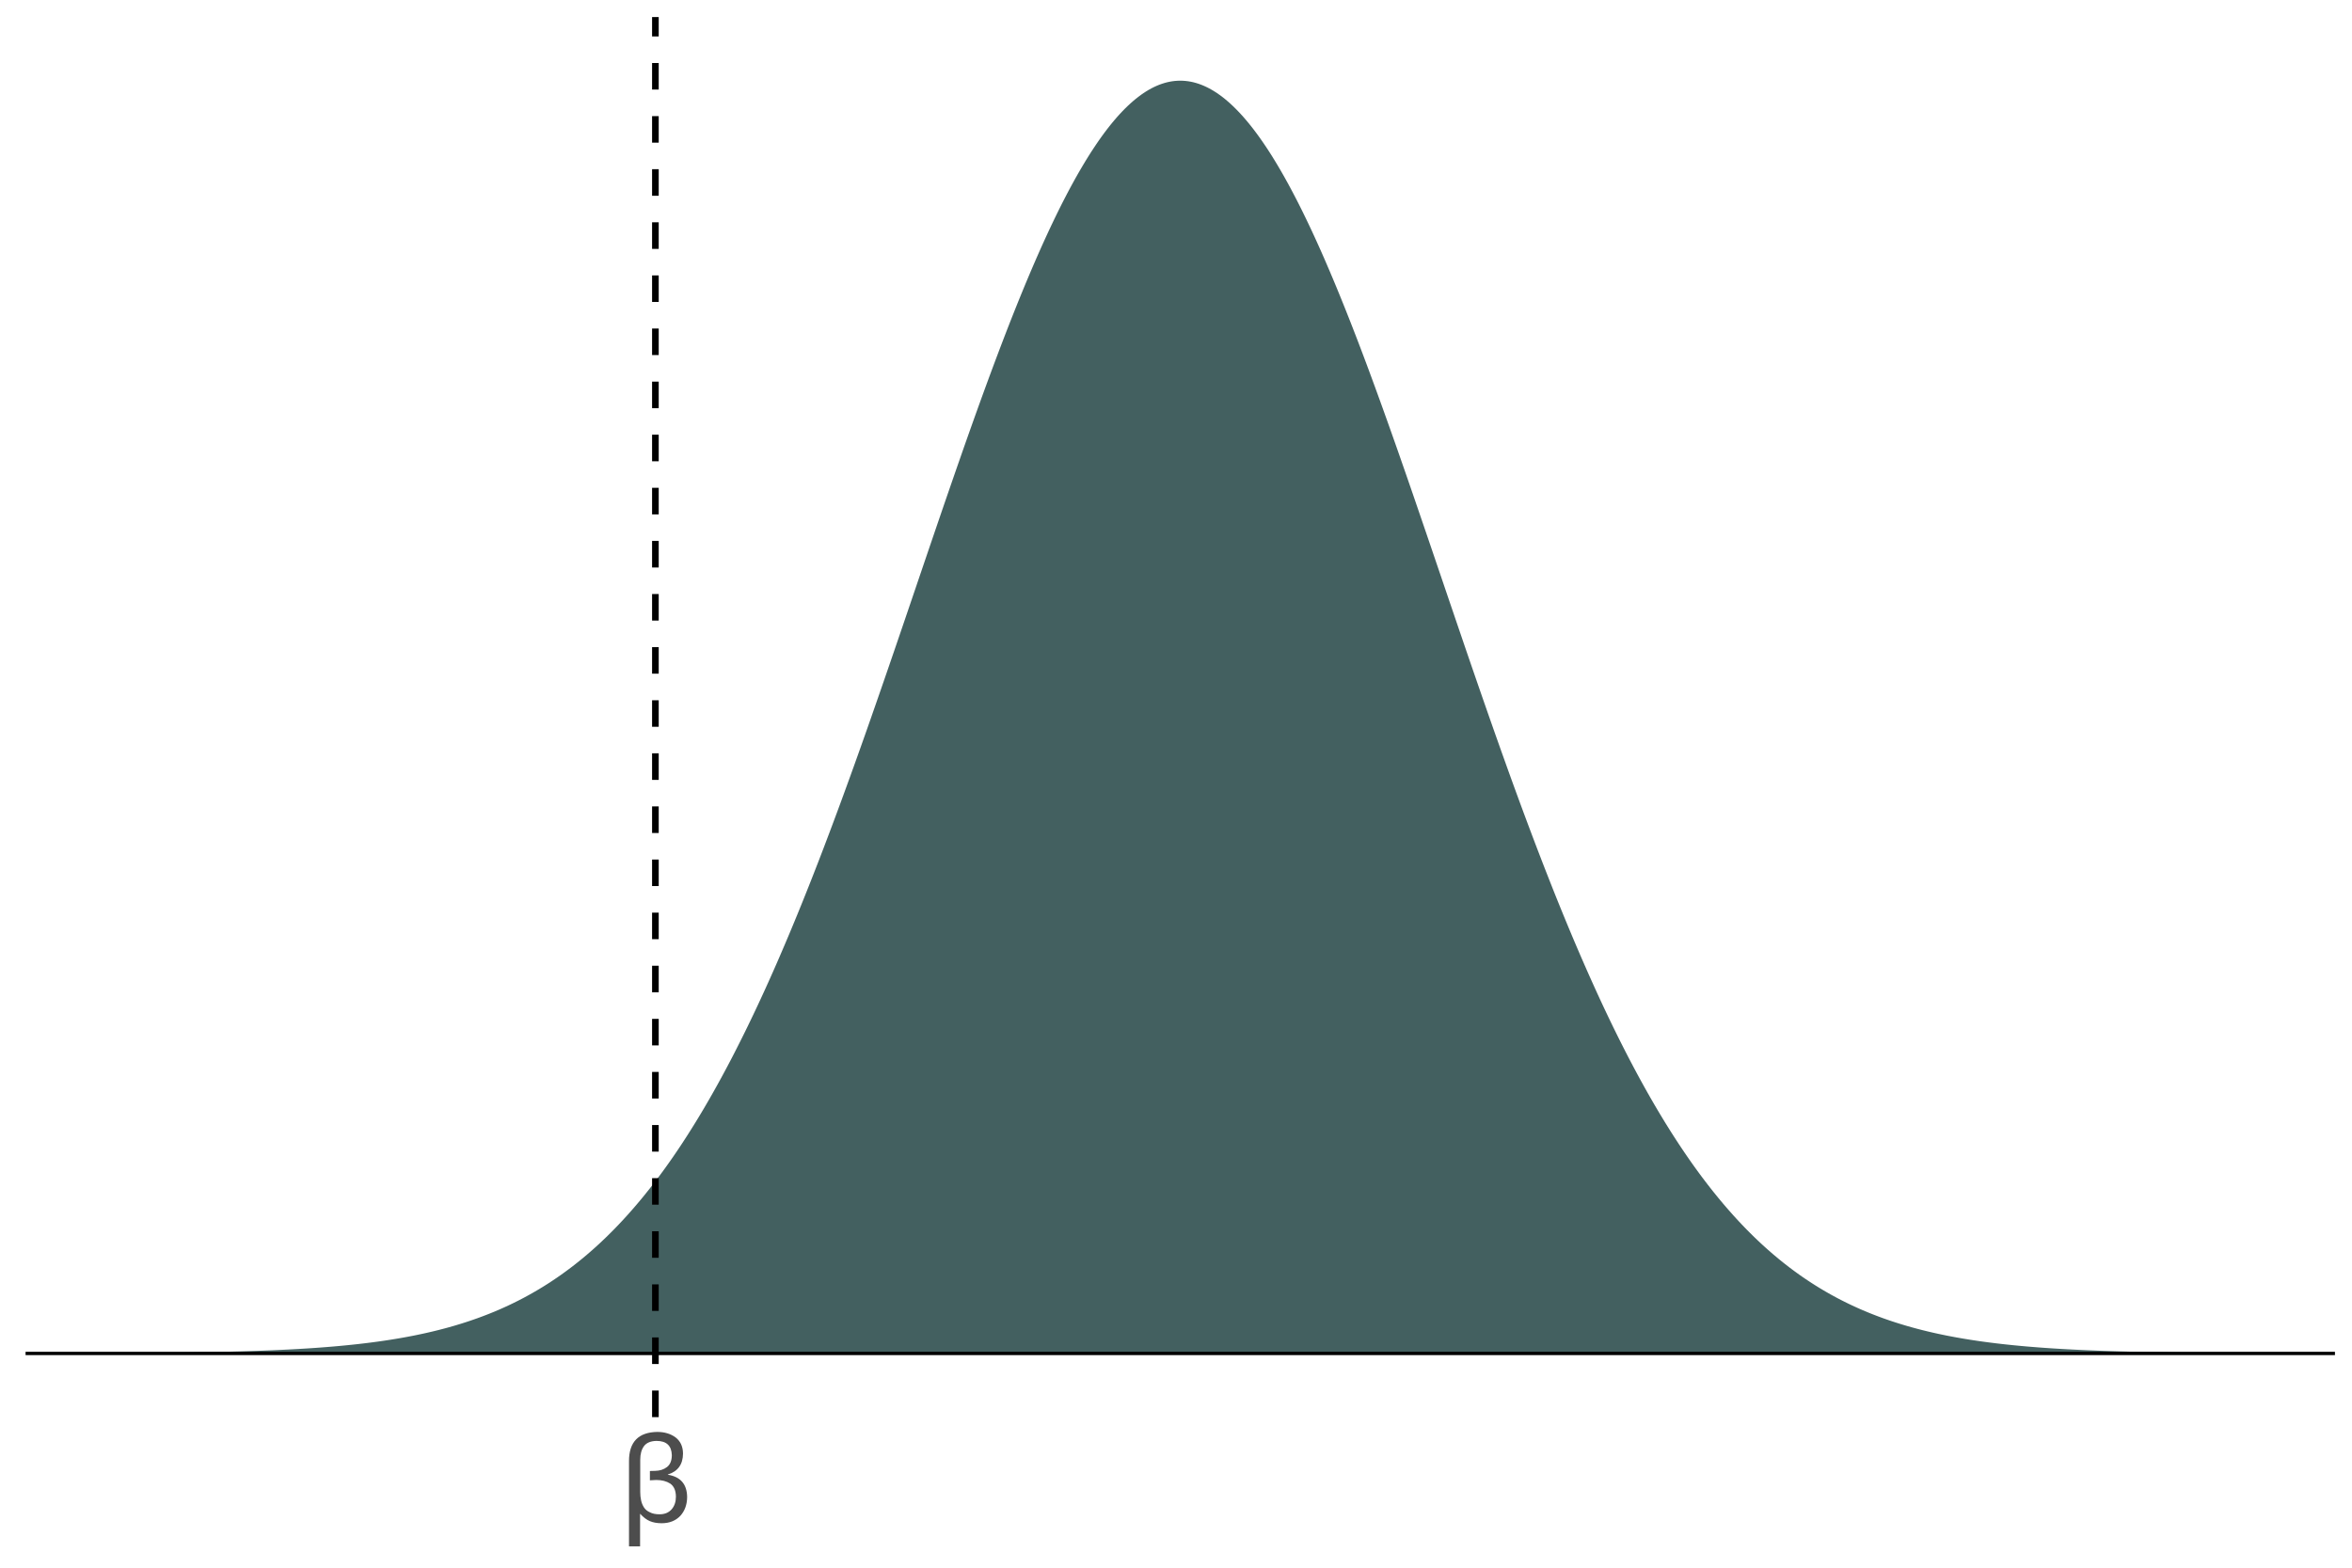
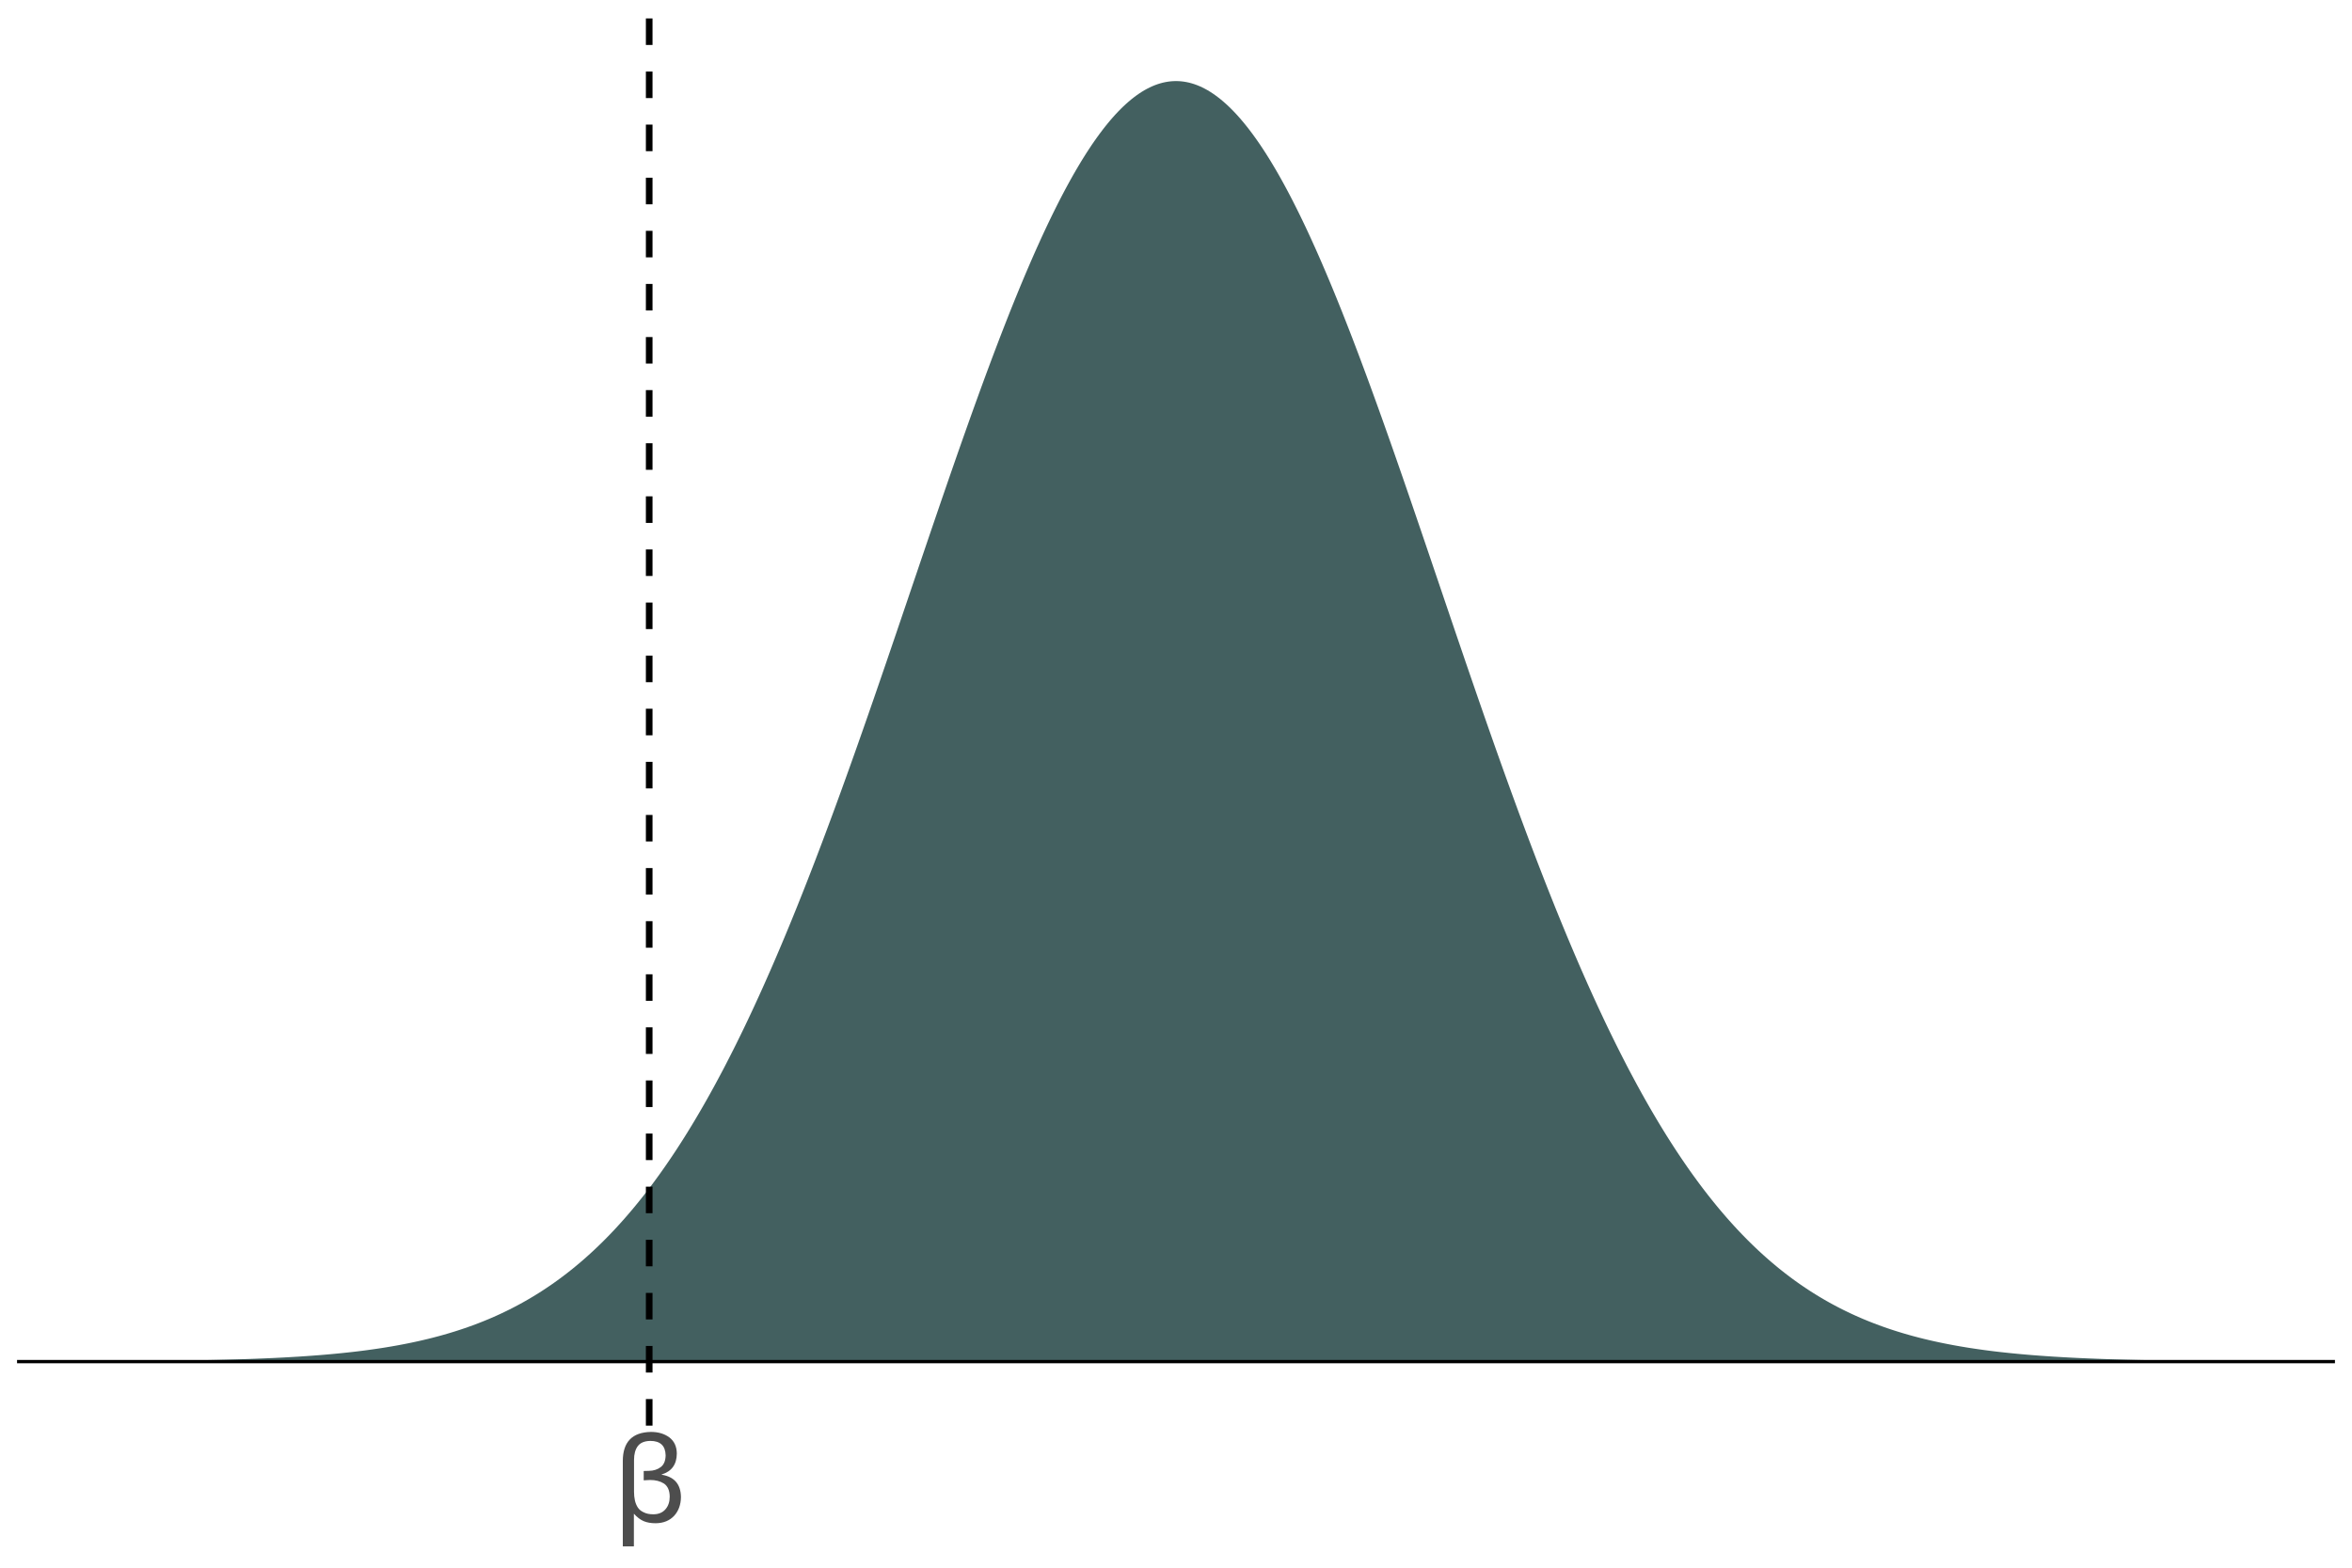
<svg xmlns="http://www.w3.org/2000/svg" xmlns:xlink="http://www.w3.org/1999/xlink" width="756" height="504" viewBox="0 0 756 504">
  <defs>
    <g>
      <g id="glyph-0-0">
        <path d="M 1.297 0 L 1.297 -28.688 L 24.062 -28.688 L 24.062 0 Z M 20.469 -3.594 L 20.469 -25.094 L 4.891 -25.094 L 4.891 -3.594 Z M 20.469 -3.594 " />
      </g>
      <g id="glyph-0-1">
        <path d="M 7.078 7.828 L 3.516 7.828 L 3.516 -19.594 C 3.516 -25.727 6.531 -28.852 12.562 -28.969 C 14.926 -28.969 16.898 -28.379 18.484 -27.203 C 20.055 -25.992 20.852 -24.27 20.875 -22.031 C 20.852 -18.52 19.227 -16.27 16 -15.281 L 16 -15.203 C 20.07 -14.555 22.141 -12.172 22.203 -8.047 C 22.18 -5.609 21.461 -3.602 20.047 -2.031 C 18.566 -0.438 16.578 0.367 14.078 0.391 C 12.555 0.391 11.273 0.164 10.234 -0.281 C 9.172 -0.727 8.117 -1.523 7.078 -2.672 Z M 7.125 -9.656 C 7.125 -8.719 7.219 -7.816 7.406 -6.953 C 7.582 -6.129 7.891 -5.375 8.328 -4.688 C 8.773 -4.008 9.41 -3.488 10.234 -3.125 C 11.047 -2.695 12.078 -2.484 13.328 -2.484 C 15.004 -2.484 16.312 -3.031 17.25 -4.125 C 18.145 -5.164 18.594 -6.516 18.594 -8.172 C 18.57 -10.129 17.961 -11.523 16.766 -12.359 C 15.566 -13.129 14.07 -13.516 12.281 -13.516 C 11.602 -13.492 10.922 -13.457 10.234 -13.406 L 10.234 -16.406 C 10.816 -16.406 11.379 -16.422 11.922 -16.453 C 13.41 -16.473 14.676 -16.879 15.719 -17.672 C 16.738 -18.453 17.258 -19.711 17.281 -21.453 C 17.207 -24.535 15.566 -26.078 12.359 -26.078 C 10.516 -26.047 9.18 -25.5 8.359 -24.438 C 7.535 -23.344 7.125 -21.863 7.125 -20 Z M 7.125 -9.656 " />
      </g>
    </g>
    <clipPath id="clip-0">
-       <path clip-rule="nonzero" d="M 8.219 434 L 750.52 434 L 750.52 436 L 8.219 436 Z M 8.219 434 " />
+       <path clip-rule="nonzero" d="M 5.48 437 L 750.523 437 L 750.523 439 L 5.48 439 Z M 5.48 437 " />
    </clipPath>
    <clipPath id="clip-1">
-       <path clip-rule="nonzero" d="M 209 5.48 L 212 5.48 L 212 455.59 L 209 455.59 Z M 209 5.48 " />
+       <path clip-rule="nonzero" d="M 207 5.48 L 210 5.48 L 210 458.328 L 207 458.328 Z M 207 5.48 " />
    </clipPath>
  </defs>
  <rect x="-75.6" y="-50.4" width="907.2" height="604.8" fill="rgb(100%, 100%, 100%)" fill-opacity="1" />
-   <path fill-rule="nonzero" fill="rgb(18.431%, 30.98%, 30.98%)" fill-opacity="0.902" d="M 41.961 434.992 L 42.805 434.988 L 43.648 434.98 L 44.492 434.977 L 46.18 434.961 L 47.02 434.957 L 52.926 434.902 L 53.77 434.891 L 54.613 434.883 L 55.457 434.871 L 56.301 434.863 L 58.832 434.828 L 59.676 434.82 L 60.52 434.805 L 61.359 434.793 L 63.047 434.77 L 64.734 434.738 L 65.578 434.727 L 67.266 434.695 L 68.109 434.676 L 69.797 434.645 L 74.016 434.547 L 74.859 434.523 L 75.699 434.5 L 76.543 434.48 L 77.387 434.457 L 78.23 434.43 L 79.074 434.406 L 82.449 434.297 L 84.98 434.203 L 85.824 434.168 L 86.668 434.137 L 88.355 434.066 L 90.043 433.988 L 90.883 433.949 L 91.727 433.906 L 92.57 433.867 L 93.414 433.82 L 94.258 433.777 L 95.945 433.684 L 98.477 433.531 L 100.164 433.422 L 101.852 433.305 L 103.539 433.18 L 104.383 433.113 L 105.223 433.047 L 106.066 432.98 L 106.91 432.91 L 108.598 432.762 L 110.285 432.605 L 111.129 432.523 L 112.816 432.352 L 114.504 432.172 L 115.348 432.078 L 117.035 431.883 L 118.723 431.672 L 119.562 431.566 L 121.25 431.34 L 122.094 431.223 L 122.938 431.102 L 123.781 430.977 L 125.469 430.719 L 127.156 430.445 L 128 430.305 L 129.688 430.008 L 130.531 429.855 L 132.219 429.535 L 133.062 429.371 L 133.902 429.199 L 134.746 429.023 L 135.59 428.844 L 136.434 428.66 L 137.277 428.473 L 138.965 428.082 L 140.652 427.668 L 141.496 427.453 L 142.34 427.234 L 143.184 427.012 L 144.027 426.781 L 145.715 426.305 L 146.559 426.055 L 147.402 425.801 L 148.246 425.543 L 149.086 425.277 L 149.93 425.004 L 150.773 424.727 L 151.617 424.441 L 152.461 424.148 L 153.305 423.852 L 154.148 423.543 L 154.992 423.23 L 155.836 422.91 L 156.68 422.582 L 157.523 422.25 L 158.367 421.906 L 159.211 421.555 L 160.055 421.199 L 160.898 420.832 L 161.742 420.457 L 162.586 420.074 L 163.426 419.684 L 164.27 419.285 L 165.113 418.875 L 165.957 418.457 L 166.801 418.031 L 167.645 417.598 L 168.488 417.152 L 169.332 416.695 L 170.176 416.234 L 171.02 415.758 L 171.863 415.277 L 172.707 414.781 L 173.551 414.277 L 174.395 413.766 L 175.238 413.242 L 176.082 412.707 L 176.926 412.16 L 177.766 411.602 L 178.609 411.035 L 179.453 410.457 L 180.297 409.867 L 181.141 409.262 L 181.984 408.648 L 182.828 408.023 L 183.672 407.387 L 184.516 406.738 L 185.359 406.074 L 186.203 405.398 L 187.047 404.715 L 187.891 404.012 L 188.734 403.301 L 189.578 402.574 L 190.422 401.836 L 191.266 401.082 L 192.109 400.316 L 192.949 399.539 L 193.793 398.742 L 194.637 397.938 L 195.48 397.113 L 196.324 396.277 L 197.168 395.43 L 198.012 394.562 L 198.855 393.684 L 199.699 392.789 L 200.543 391.879 L 201.387 390.957 L 202.23 390.016 L 203.074 389.062 L 203.918 388.09 L 204.762 387.105 L 205.605 386.102 L 206.449 385.086 L 207.289 384.051 L 208.133 383 L 208.977 381.934 L 209.82 380.852 L 210.664 379.75 L 211.508 378.637 L 212.352 377.504 L 213.195 376.355 L 214.039 375.188 L 214.883 374.004 L 215.727 372.805 L 216.57 371.586 L 217.414 370.352 L 218.258 369.098 L 219.102 367.828 L 219.945 366.539 L 220.789 365.234 L 221.629 363.914 L 222.473 362.57 L 223.316 361.215 L 224.16 359.836 L 225.004 358.441 L 225.848 357.031 L 226.691 355.602 L 227.535 354.152 L 228.379 352.684 L 229.223 351.199 L 230.066 349.695 L 230.91 348.176 L 231.754 346.637 L 232.598 345.078 L 233.441 343.504 L 234.285 341.906 L 235.129 340.297 L 235.973 338.664 L 236.812 337.016 L 237.656 335.348 L 238.5 333.664 L 239.344 331.961 L 240.188 330.238 L 241.031 328.496 L 241.875 326.738 L 242.719 324.965 L 243.562 323.172 L 244.406 321.359 L 245.25 319.531 L 246.094 317.684 L 246.938 315.82 L 247.781 313.938 L 248.625 312.039 L 249.469 310.121 L 250.312 308.188 L 251.152 306.238 L 251.996 304.27 L 252.84 302.285 L 253.684 300.285 L 254.527 298.266 L 255.371 296.234 L 256.215 294.184 L 257.059 292.117 L 257.902 290.035 L 258.746 287.938 L 259.59 285.824 L 260.434 283.699 L 261.277 281.555 L 262.121 279.398 L 262.965 277.227 L 263.809 275.039 L 264.652 272.84 L 265.492 270.625 L 266.336 268.398 L 267.18 266.156 L 268.023 263.902 L 268.867 261.637 L 269.711 259.359 L 270.555 257.066 L 271.398 254.766 L 272.242 252.449 L 273.086 250.125 L 273.93 247.789 L 274.773 245.441 L 275.617 243.086 L 276.461 240.719 L 277.305 238.34 L 278.148 235.957 L 278.992 233.562 L 279.836 231.156 L 280.676 228.746 L 281.52 226.328 L 282.363 223.902 L 283.207 221.469 L 284.051 219.031 L 284.895 216.586 L 285.738 214.137 L 287.426 209.223 L 288.27 206.758 L 289.113 204.289 L 290.801 199.344 L 291.645 196.863 L 292.488 194.387 L 294.176 189.426 L 295.016 186.941 L 298.391 177.02 L 299.234 174.543 L 300.922 169.598 L 302.609 164.668 L 303.453 162.207 L 304.297 159.754 L 305.141 157.309 L 305.984 154.867 L 306.828 152.43 L 307.672 150.004 L 308.516 147.586 L 309.355 145.172 L 310.199 142.77 L 311.043 140.379 L 311.887 137.996 L 312.73 135.625 L 313.574 133.266 L 314.418 130.914 L 315.262 128.578 L 316.105 126.258 L 316.949 123.945 L 317.793 121.652 L 318.637 119.371 L 319.48 117.105 L 320.324 114.855 L 321.168 112.621 L 322.012 110.402 L 322.855 108.203 L 323.695 106.023 L 324.539 103.859 L 325.383 101.719 L 326.227 99.594 L 327.07 97.488 L 327.914 95.406 L 328.758 93.344 L 329.602 91.305 L 330.445 89.289 L 331.289 87.293 L 332.133 85.324 L 332.977 83.375 L 333.82 81.453 L 334.664 79.555 L 335.508 77.684 L 336.352 75.84 L 337.195 74.02 L 338.039 72.227 L 338.879 70.465 L 339.723 68.727 L 340.566 67.02 L 341.41 65.34 L 342.254 63.691 L 343.098 62.074 L 343.941 60.484 L 344.785 58.926 L 345.629 57.398 L 346.473 55.902 L 347.316 54.441 L 348.16 53.012 L 349.004 51.613 L 349.848 50.25 L 350.691 48.918 L 351.535 47.625 L 352.379 46.363 L 353.219 45.137 L 354.062 43.945 L 354.906 42.789 L 355.75 41.668 L 356.594 40.586 L 357.438 39.539 L 358.281 38.527 L 359.125 37.555 L 359.969 36.621 L 360.812 35.723 L 361.656 34.863 L 362.5 34.043 L 363.344 33.258 L 364.188 32.516 L 365.031 31.809 L 365.875 31.145 L 366.719 30.516 L 367.559 29.93 L 368.402 29.383 L 369.246 28.875 L 370.09 28.406 L 370.934 27.98 L 371.777 27.594 L 372.621 27.246 L 373.465 26.941 L 374.309 26.676 L 375.152 26.449 L 375.996 26.266 L 376.84 26.125 L 377.684 26.02 L 378.527 25.961 L 379.371 25.938 L 380.215 25.961 L 381.059 26.02 L 381.902 26.125 L 382.742 26.266 L 383.586 26.449 L 384.43 26.676 L 385.273 26.941 L 386.117 27.246 L 386.961 27.594 L 387.805 27.98 L 388.648 28.406 L 389.492 28.875 L 390.336 29.383 L 391.18 29.93 L 392.023 30.516 L 392.867 31.145 L 393.711 31.809 L 394.555 32.516 L 395.398 33.258 L 396.242 34.043 L 397.082 34.863 L 397.926 35.723 L 398.77 36.621 L 399.613 37.555 L 400.457 38.527 L 401.301 39.539 L 402.145 40.586 L 402.988 41.668 L 403.832 42.789 L 404.676 43.945 L 405.52 45.137 L 406.363 46.363 L 407.207 47.625 L 408.051 48.918 L 408.895 50.25 L 409.738 51.613 L 410.582 53.012 L 411.422 54.441 L 412.266 55.902 L 413.109 57.398 L 413.953 58.926 L 414.797 60.484 L 415.641 62.074 L 416.484 63.691 L 417.328 65.34 L 418.172 67.02 L 419.016 68.727 L 419.859 70.465 L 420.703 72.227 L 421.547 74.02 L 422.391 75.84 L 423.234 77.684 L 424.078 79.555 L 424.922 81.453 L 425.766 83.375 L 426.605 85.324 L 427.449 87.293 L 428.293 89.289 L 429.137 91.305 L 429.98 93.344 L 430.824 95.406 L 431.668 97.488 L 432.512 99.594 L 433.355 101.719 L 434.199 103.859 L 435.043 106.023 L 435.887 108.203 L 436.73 110.402 L 437.574 112.621 L 438.418 114.855 L 439.262 117.105 L 440.105 119.371 L 440.945 121.652 L 441.789 123.945 L 442.633 126.258 L 443.477 128.578 L 444.32 130.914 L 445.164 133.266 L 446.008 135.625 L 446.852 137.996 L 447.695 140.379 L 448.539 142.77 L 449.383 145.172 L 450.227 147.586 L 451.07 150.004 L 451.914 152.43 L 452.758 154.867 L 453.602 157.309 L 454.445 159.754 L 455.285 162.207 L 456.129 164.668 L 457.816 169.598 L 459.504 174.543 L 460.348 177.02 L 463.723 186.941 L 464.566 189.426 L 466.254 194.387 L 467.098 196.863 L 467.941 199.344 L 469.629 204.289 L 470.469 206.758 L 471.312 209.223 L 473 214.137 L 473.844 216.586 L 474.688 219.031 L 475.531 221.469 L 476.375 223.902 L 477.219 226.328 L 478.062 228.746 L 478.906 231.156 L 479.75 233.562 L 480.594 235.957 L 481.438 238.34 L 482.281 240.719 L 483.125 243.086 L 483.969 245.441 L 484.809 247.789 L 485.652 250.125 L 486.496 252.449 L 487.34 254.766 L 488.184 257.066 L 489.027 259.359 L 489.871 261.637 L 490.715 263.902 L 491.559 266.156 L 492.402 268.398 L 493.246 270.625 L 494.09 272.84 L 494.934 275.039 L 495.777 277.227 L 496.621 279.398 L 497.465 281.555 L 498.309 283.699 L 499.148 285.824 L 499.992 287.938 L 500.836 290.035 L 501.68 292.117 L 502.523 294.184 L 503.367 296.234 L 504.211 298.266 L 505.055 300.285 L 505.898 302.285 L 506.742 304.27 L 507.586 306.238 L 508.43 308.188 L 509.273 310.121 L 510.117 312.039 L 510.961 313.938 L 511.805 315.82 L 512.648 317.684 L 513.488 319.531 L 514.332 321.359 L 515.176 323.172 L 516.02 324.965 L 516.863 326.738 L 517.707 328.496 L 518.551 330.238 L 519.395 331.961 L 520.238 333.664 L 521.082 335.348 L 521.926 337.016 L 522.77 338.664 L 523.613 340.297 L 524.457 341.906 L 525.301 343.504 L 526.145 345.078 L 526.988 346.637 L 527.832 348.176 L 528.672 349.695 L 529.516 351.199 L 530.359 352.684 L 531.203 354.152 L 532.047 355.602 L 532.891 357.031 L 533.734 358.441 L 534.578 359.836 L 535.422 361.215 L 536.266 362.57 L 537.109 363.914 L 537.953 365.234 L 538.797 366.539 L 539.641 367.828 L 540.484 369.098 L 541.328 370.352 L 542.172 371.586 L 543.012 372.805 L 543.855 374.004 L 544.699 375.188 L 545.543 376.355 L 546.387 377.504 L 547.23 378.637 L 548.074 379.75 L 548.918 380.852 L 549.762 381.934 L 550.605 383 L 551.449 384.051 L 552.293 385.086 L 553.137 386.102 L 553.98 387.105 L 554.824 388.09 L 555.668 389.062 L 556.512 390.016 L 557.352 390.957 L 558.195 391.879 L 559.039 392.789 L 559.883 393.684 L 560.727 394.562 L 561.57 395.43 L 562.414 396.277 L 563.258 397.113 L 564.102 397.938 L 564.945 398.742 L 565.789 399.539 L 566.633 400.316 L 567.477 401.082 L 568.32 401.836 L 569.164 402.574 L 570.008 403.301 L 570.852 404.012 L 571.695 404.715 L 572.535 405.398 L 573.379 406.074 L 574.223 406.738 L 575.066 407.387 L 575.91 408.023 L 576.754 408.648 L 577.598 409.262 L 578.441 409.867 L 579.285 410.457 L 580.129 411.035 L 580.973 411.602 L 581.816 412.16 L 582.66 412.707 L 583.504 413.242 L 584.348 413.766 L 585.191 414.277 L 586.035 414.781 L 586.875 415.277 L 587.719 415.758 L 588.562 416.234 L 589.406 416.695 L 590.25 417.152 L 591.094 417.598 L 591.938 418.031 L 592.781 418.457 L 593.625 418.875 L 594.469 419.285 L 595.312 419.684 L 596.156 420.074 L 597 420.457 L 597.844 420.832 L 598.688 421.199 L 599.531 421.555 L 600.375 421.906 L 601.215 422.25 L 602.059 422.582 L 602.902 422.91 L 603.746 423.23 L 604.59 423.543 L 605.434 423.852 L 606.277 424.148 L 607.121 424.441 L 607.965 424.727 L 608.809 425.004 L 609.652 425.277 L 610.496 425.543 L 611.34 425.801 L 612.184 426.055 L 613.027 426.305 L 614.715 426.781 L 615.559 427.012 L 616.398 427.234 L 617.242 427.453 L 618.086 427.668 L 619.773 428.082 L 621.461 428.473 L 622.305 428.66 L 623.148 428.844 L 623.992 429.023 L 624.836 429.199 L 625.68 429.371 L 626.523 429.535 L 628.211 429.855 L 629.055 430.008 L 629.898 430.156 L 630.738 430.305 L 631.582 430.445 L 633.27 430.719 L 634.957 430.977 L 635.801 431.102 L 636.645 431.223 L 637.488 431.34 L 639.176 431.566 L 641.707 431.883 L 643.395 432.078 L 644.238 432.172 L 645.078 432.262 L 645.922 432.352 L 647.609 432.523 L 648.453 432.605 L 650.141 432.762 L 651.828 432.91 L 652.672 432.98 L 655.203 433.18 L 656.891 433.305 L 658.578 433.422 L 659.422 433.477 L 660.262 433.531 L 662.793 433.684 L 664.48 433.777 L 665.324 433.82 L 666.168 433.867 L 667.012 433.906 L 667.855 433.949 L 670.387 434.066 L 672.074 434.137 L 672.918 434.168 L 673.762 434.203 L 674.602 434.234 L 676.289 434.297 L 679.664 434.406 L 680.508 434.43 L 681.352 434.457 L 682.195 434.48 L 683.039 434.5 L 684.727 434.547 L 688.102 434.625 L 688.941 434.645 L 690.629 434.676 L 691.473 434.695 L 693.16 434.727 L 694.004 434.738 L 695.691 434.77 L 698.223 434.805 L 699.066 434.82 L 699.91 434.828 L 702.441 434.863 L 703.281 434.871 L 704.125 434.883 L 704.969 434.891 L 705.812 434.902 L 711.719 434.957 L 712.562 434.961 L 714.25 434.977 L 715.094 434.98 L 715.938 434.988 L 716.781 434.992 L 716.781 435.129 L 41.961 435.129 Z M 41.961 434.992 " />
+   <path fill-rule="nonzero" fill="rgb(18.431%, 30.98%, 30.98%)" fill-opacity="0.902" d="M 39.344 437.605 L 40.191 437.602 L 41.039 437.594 L 41.887 437.59 L 42.73 437.582 L 43.578 437.578 L 44.426 437.57 L 45.27 437.562 L 47.812 437.539 L 48.656 437.531 L 50.352 437.516 L 51.199 437.504 L 52.043 437.496 L 52.891 437.484 L 53.738 437.477 L 54.586 437.465 L 55.43 437.453 L 56.277 437.445 L 57.125 437.434 L 57.973 437.418 L 58.816 437.406 L 59.664 437.395 L 60.512 437.379 L 61.359 437.367 L 62.203 437.352 L 63.051 437.336 L 63.898 437.324 L 64.742 437.305 L 66.438 437.273 L 67.285 437.254 L 68.129 437.238 L 70.672 437.18 L 71.516 437.156 L 72.363 437.137 L 74.059 437.09 L 74.902 437.066 L 75.75 437.043 L 77.445 436.988 L 78.289 436.961 L 79.984 436.906 L 80.832 436.875 L 81.676 436.844 L 82.523 436.812 L 83.371 436.777 L 84.215 436.746 L 85.062 436.711 L 85.91 436.672 L 86.758 436.637 L 87.602 436.598 L 88.449 436.559 L 90.145 436.473 L 90.988 436.43 L 93.531 436.289 L 94.375 436.238 L 96.07 436.137 L 96.918 436.082 L 97.762 436.023 L 98.609 435.969 L 99.457 435.906 L 100.305 435.848 L 101.148 435.781 L 101.996 435.719 L 102.844 435.652 L 103.688 435.582 L 104.535 435.512 L 106.23 435.363 L 107.074 435.285 L 109.617 435.039 L 110.461 434.949 L 112.156 434.77 L 113.004 434.676 L 113.848 434.578 L 115.543 434.375 L 116.391 434.27 L 117.234 434.16 L 118.082 434.047 L 119.777 433.812 L 120.621 433.691 L 121.469 433.566 L 122.316 433.438 L 123.16 433.309 L 124.008 433.172 L 125.703 432.891 L 126.547 432.742 L 127.395 432.594 L 128.242 432.438 L 129.09 432.277 L 129.934 432.117 L 130.781 431.949 L 131.629 431.777 L 132.477 431.602 L 133.32 431.422 L 134.168 431.238 L 135.016 431.047 L 135.863 430.852 L 136.707 430.652 L 137.555 430.449 L 138.402 430.238 L 139.25 430.023 L 140.094 429.801 L 140.941 429.578 L 141.789 429.344 L 142.633 429.109 L 144.328 428.617 L 145.176 428.359 L 146.02 428.102 L 146.867 427.832 L 147.715 427.559 L 148.562 427.277 L 149.406 426.992 L 151.102 426.398 L 151.949 426.09 L 152.793 425.773 L 153.641 425.453 L 154.488 425.121 L 155.336 424.785 L 156.18 424.441 L 157.027 424.09 L 157.875 423.727 L 158.723 423.359 L 159.566 422.984 L 160.414 422.598 L 161.262 422.203 L 162.105 421.801 L 162.953 421.391 L 163.801 420.973 L 164.648 420.543 L 165.492 420.105 L 166.34 419.656 L 167.188 419.199 L 168.035 418.734 L 168.879 418.258 L 169.727 417.77 L 170.574 417.273 L 171.422 416.766 L 172.266 416.25 L 173.113 415.723 L 173.961 415.184 L 174.809 414.637 L 175.652 414.074 L 176.5 413.504 L 177.348 412.922 L 178.195 412.328 L 179.039 411.723 L 179.887 411.105 L 180.734 410.473 L 181.578 409.832 L 182.426 409.18 L 183.273 408.512 L 184.121 407.836 L 184.965 407.145 L 185.812 406.438 L 186.66 405.723 L 187.508 404.992 L 188.352 404.246 L 189.199 403.492 L 190.047 402.719 L 190.895 401.938 L 191.738 401.137 L 192.586 400.324 L 193.434 399.5 L 194.281 398.656 L 195.125 397.801 L 195.973 396.934 L 196.82 396.047 L 197.668 395.148 L 198.512 394.23 L 199.359 393.301 L 200.207 392.355 L 201.055 391.395 L 201.898 390.418 L 202.746 389.426 L 203.594 388.418 L 204.438 387.395 L 205.285 386.355 L 206.133 385.297 L 206.98 384.227 L 207.824 383.137 L 208.672 382.031 L 209.52 380.906 L 210.367 379.766 L 211.211 378.609 L 212.059 377.438 L 212.906 376.246 L 213.754 375.039 L 214.598 373.812 L 215.445 372.57 L 216.293 371.312 L 217.141 370.035 L 217.984 368.738 L 218.832 367.426 L 219.68 366.094 L 220.527 364.746 L 221.371 363.379 L 222.219 361.992 L 223.066 360.59 L 223.91 359.172 L 224.758 357.73 L 225.605 356.273 L 226.453 354.797 L 227.297 353.305 L 228.145 351.793 L 228.992 350.262 L 229.84 348.711 L 230.684 347.145 L 231.531 345.559 L 232.379 343.957 L 233.227 342.332 L 234.07 340.691 L 234.918 339.035 L 235.766 337.355 L 236.613 335.66 L 237.457 333.945 L 238.305 332.215 L 239.152 330.465 L 240 328.695 L 240.844 326.91 L 241.691 325.105 L 242.539 323.281 L 243.383 321.441 L 244.23 319.582 L 245.078 317.707 L 245.926 315.812 L 246.77 313.902 L 247.617 311.977 L 248.465 310.031 L 249.312 308.066 L 250.156 306.086 L 251.004 304.09 L 251.852 302.078 L 252.699 300.047 L 253.543 298.004 L 254.391 295.941 L 255.238 293.863 L 256.086 291.77 L 256.93 289.656 L 257.777 287.531 L 258.625 285.391 L 259.473 283.234 L 260.316 281.066 L 261.164 278.879 L 262.012 276.68 L 262.855 274.469 L 263.703 272.238 L 264.551 270 L 265.398 267.746 L 266.242 265.477 L 267.09 263.195 L 267.938 260.902 L 268.785 258.598 L 269.629 256.281 L 270.477 253.953 L 271.324 251.613 L 272.172 249.262 L 273.016 246.902 L 273.863 244.531 L 274.711 242.148 L 275.559 239.758 L 276.402 237.359 L 277.25 234.949 L 278.098 232.531 L 278.945 230.105 L 279.789 227.672 L 280.637 225.234 L 281.484 222.785 L 282.328 220.332 L 283.176 217.871 L 284.023 215.406 L 284.871 212.938 L 285.715 210.461 L 287.41 205.5 L 288.258 203.012 L 289.102 200.523 L 289.949 198.031 L 291.645 193.039 L 292.488 190.543 L 295.031 183.055 L 295.875 180.559 L 298.418 173.082 L 299.262 170.598 L 300.109 168.113 L 300.957 165.637 L 301.801 163.164 L 302.648 160.695 L 303.496 158.23 L 304.344 155.773 L 305.188 153.324 L 306.035 150.883 L 306.883 148.449 L 307.73 146.023 L 308.574 143.605 L 309.422 141.199 L 310.27 138.805 L 311.117 136.418 L 311.961 134.043 L 312.809 131.68 L 313.656 129.328 L 314.504 126.992 L 315.348 124.668 L 316.195 122.359 L 317.043 120.062 L 317.891 117.785 L 318.734 115.52 L 319.582 113.273 L 320.43 111.043 L 321.273 108.828 L 322.121 106.637 L 322.969 104.461 L 323.816 102.301 L 324.66 100.164 L 325.508 98.051 L 326.355 95.953 L 327.203 93.879 L 328.047 91.828 L 328.895 89.797 L 329.742 87.793 L 330.59 85.809 L 331.434 83.852 L 332.281 81.918 L 333.129 80.008 L 333.977 78.125 L 334.82 76.266 L 335.668 74.438 L 336.516 72.633 L 337.363 70.859 L 338.207 69.113 L 339.055 67.395 L 339.902 65.707 L 340.746 64.047 L 341.594 62.418 L 342.441 60.82 L 343.289 59.25 L 344.133 57.715 L 344.98 56.211 L 345.828 54.738 L 346.676 53.301 L 347.52 51.895 L 348.367 50.523 L 349.215 49.184 L 350.062 47.879 L 350.906 46.609 L 351.754 45.379 L 352.602 44.18 L 353.449 43.016 L 354.293 41.891 L 355.141 40.801 L 355.988 39.746 L 356.836 38.73 L 357.68 37.75 L 358.527 36.809 L 359.375 35.906 L 360.219 35.043 L 361.066 34.215 L 361.914 33.426 L 362.762 32.68 L 363.605 31.969 L 364.453 31.301 L 365.301 30.668 L 366.148 30.078 L 366.992 29.527 L 367.84 29.016 L 368.688 28.547 L 369.535 28.117 L 370.379 27.727 L 371.227 27.379 L 372.074 27.07 L 372.922 26.805 L 373.766 26.578 L 374.613 26.395 L 375.461 26.25 L 376.309 26.145 L 377.152 26.086 L 378 26.062 L 378.848 26.086 L 379.691 26.145 L 380.539 26.25 L 381.387 26.395 L 382.234 26.578 L 383.078 26.805 L 383.926 27.07 L 384.773 27.379 L 385.621 27.727 L 386.465 28.117 L 387.312 28.547 L 388.16 29.016 L 389.008 29.527 L 389.852 30.078 L 390.699 30.668 L 391.547 31.301 L 392.395 31.969 L 393.238 32.68 L 394.086 33.426 L 394.934 34.215 L 395.781 35.043 L 396.625 35.906 L 397.473 36.809 L 398.32 37.75 L 399.164 38.73 L 400.012 39.746 L 400.859 40.801 L 401.707 41.891 L 402.551 43.016 L 403.398 44.18 L 404.246 45.379 L 405.094 46.609 L 405.938 47.879 L 406.785 49.184 L 407.633 50.523 L 408.48 51.895 L 409.324 53.301 L 410.172 54.738 L 411.02 56.211 L 411.867 57.715 L 412.711 59.25 L 413.559 60.82 L 414.406 62.418 L 415.254 64.047 L 416.098 65.707 L 416.945 67.395 L 417.793 69.113 L 418.637 70.859 L 419.484 72.633 L 420.332 74.438 L 421.18 76.266 L 422.023 78.125 L 422.871 80.008 L 423.719 81.918 L 424.566 83.852 L 425.41 85.809 L 426.258 87.793 L 427.105 89.797 L 427.953 91.828 L 428.797 93.879 L 429.645 95.953 L 430.492 98.051 L 431.34 100.164 L 432.184 102.301 L 433.031 104.461 L 433.879 106.637 L 434.727 108.828 L 435.57 111.043 L 436.418 113.273 L 437.266 115.52 L 438.109 117.785 L 438.957 120.062 L 439.805 122.359 L 440.652 124.668 L 441.496 126.992 L 442.344 129.328 L 443.191 131.68 L 444.039 134.043 L 444.883 136.418 L 445.73 138.805 L 446.578 141.199 L 447.426 143.605 L 448.27 146.023 L 449.117 148.449 L 449.965 150.883 L 450.812 153.324 L 451.656 155.773 L 452.504 158.23 L 453.352 160.695 L 454.199 163.164 L 455.043 165.637 L 455.891 168.113 L 456.738 170.598 L 457.582 173.082 L 460.125 180.559 L 460.969 183.055 L 463.512 190.543 L 464.355 193.039 L 466.051 198.031 L 466.898 200.523 L 467.742 203.012 L 468.59 205.5 L 470.285 210.461 L 471.129 212.938 L 471.977 215.406 L 472.824 217.871 L 473.672 220.332 L 474.516 222.785 L 475.363 225.234 L 476.211 227.672 L 477.055 230.105 L 477.902 232.531 L 478.75 234.949 L 479.598 237.359 L 480.441 239.758 L 481.289 242.148 L 482.137 244.531 L 482.984 246.902 L 483.828 249.262 L 484.676 251.613 L 485.523 253.953 L 486.371 256.281 L 487.215 258.598 L 488.062 260.902 L 488.91 263.195 L 489.758 265.477 L 490.602 267.746 L 491.449 270 L 492.297 272.238 L 493.145 274.469 L 493.988 276.68 L 494.836 278.879 L 495.684 281.066 L 496.527 283.234 L 497.375 285.391 L 498.223 287.531 L 499.07 289.656 L 499.914 291.77 L 500.762 293.863 L 501.609 295.941 L 502.457 298.004 L 503.301 300.047 L 504.148 302.078 L 504.996 304.09 L 505.844 306.086 L 506.688 308.066 L 507.535 310.031 L 508.383 311.977 L 509.23 313.902 L 510.074 315.812 L 510.922 317.707 L 511.77 319.582 L 512.617 321.441 L 513.461 323.281 L 514.309 325.105 L 515.156 326.91 L 516 328.695 L 516.848 330.465 L 517.695 332.215 L 518.543 333.945 L 519.387 335.66 L 520.234 337.355 L 521.082 339.035 L 521.93 340.691 L 522.773 342.332 L 523.621 343.957 L 524.469 345.559 L 525.316 347.145 L 526.16 348.711 L 527.008 350.262 L 527.855 351.793 L 528.703 353.305 L 529.547 354.797 L 530.395 356.273 L 531.242 357.73 L 532.09 359.172 L 532.934 360.59 L 533.781 361.992 L 534.629 363.379 L 535.473 364.746 L 536.32 366.094 L 537.168 367.426 L 538.016 368.738 L 538.859 370.035 L 539.707 371.312 L 540.555 372.57 L 541.402 373.812 L 542.246 375.039 L 543.094 376.246 L 543.941 377.438 L 544.789 378.609 L 545.633 379.766 L 546.48 380.906 L 547.328 382.031 L 548.176 383.137 L 549.02 384.227 L 549.867 385.297 L 550.715 386.355 L 551.562 387.395 L 552.406 388.418 L 553.254 389.426 L 554.102 390.418 L 554.945 391.395 L 555.793 392.355 L 556.641 393.301 L 557.488 394.23 L 558.332 395.148 L 559.18 396.047 L 560.027 396.934 L 560.875 397.801 L 561.719 398.656 L 562.566 399.5 L 563.414 400.324 L 564.262 401.137 L 565.105 401.938 L 565.953 402.719 L 566.801 403.492 L 567.648 404.246 L 568.492 404.992 L 569.34 405.723 L 570.188 406.438 L 571.035 407.145 L 571.879 407.836 L 572.727 408.512 L 573.574 409.18 L 574.422 409.832 L 575.266 410.473 L 576.113 411.105 L 576.961 411.723 L 577.805 412.328 L 578.652 412.922 L 579.5 413.504 L 580.348 414.074 L 581.191 414.637 L 582.039 415.184 L 582.887 415.723 L 583.734 416.25 L 584.578 416.766 L 585.426 417.273 L 586.273 417.77 L 587.121 418.258 L 587.965 418.734 L 588.812 419.199 L 589.66 419.656 L 590.508 420.105 L 591.352 420.543 L 592.199 420.973 L 593.047 421.391 L 593.895 421.801 L 594.738 422.203 L 595.586 422.598 L 596.434 422.984 L 597.277 423.359 L 598.125 423.727 L 598.973 424.09 L 599.82 424.441 L 600.664 424.785 L 601.512 425.121 L 602.359 425.453 L 603.207 425.773 L 604.051 426.09 L 604.898 426.398 L 606.594 426.992 L 607.438 427.277 L 608.285 427.559 L 609.133 427.832 L 609.98 428.102 L 610.824 428.359 L 611.672 428.617 L 613.367 429.109 L 614.211 429.344 L 615.059 429.578 L 615.906 429.801 L 616.75 430.023 L 617.598 430.238 L 618.445 430.449 L 619.293 430.652 L 620.137 430.852 L 620.984 431.047 L 621.832 431.238 L 622.68 431.422 L 623.523 431.602 L 624.371 431.777 L 625.219 431.949 L 626.066 432.117 L 626.91 432.277 L 627.758 432.438 L 628.605 432.594 L 629.453 432.742 L 630.297 432.891 L 631.992 433.172 L 632.84 433.309 L 633.684 433.438 L 634.531 433.566 L 635.379 433.691 L 636.223 433.812 L 637.918 434.047 L 638.766 434.16 L 639.609 434.27 L 640.457 434.375 L 642.152 434.578 L 642.996 434.676 L 643.844 434.77 L 645.539 434.949 L 646.383 435.039 L 648.926 435.285 L 649.77 435.363 L 651.465 435.512 L 652.312 435.582 L 653.156 435.652 L 654.004 435.719 L 654.852 435.781 L 655.695 435.848 L 656.543 435.906 L 657.391 435.969 L 658.238 436.023 L 659.082 436.082 L 659.93 436.137 L 661.625 436.238 L 662.469 436.289 L 665.012 436.43 L 665.855 436.473 L 667.551 436.559 L 668.398 436.598 L 669.242 436.637 L 670.09 436.672 L 670.938 436.711 L 671.785 436.746 L 672.629 436.777 L 673.477 436.812 L 674.324 436.844 L 675.168 436.875 L 676.016 436.906 L 677.711 436.961 L 678.555 436.988 L 680.25 437.043 L 681.098 437.066 L 681.941 437.09 L 683.637 437.137 L 684.484 437.156 L 685.328 437.18 L 687.871 437.238 L 688.715 437.254 L 689.562 437.273 L 691.258 437.305 L 692.102 437.324 L 692.949 437.336 L 693.797 437.352 L 694.641 437.367 L 695.488 437.379 L 696.336 437.395 L 697.184 437.406 L 698.027 437.418 L 698.875 437.434 L 699.723 437.445 L 700.57 437.453 L 701.414 437.465 L 702.262 437.477 L 703.109 437.484 L 703.957 437.496 L 704.801 437.504 L 705.648 437.516 L 707.344 437.531 L 708.188 437.539 L 710.73 437.562 L 711.574 437.57 L 712.422 437.578 L 713.27 437.582 L 714.113 437.59 L 714.961 437.594 L 715.809 437.602 L 716.656 437.605 L 716.656 437.746 L 39.344 437.746 Z M 39.344 437.605 " />
  <g clip-path="url(#clip-0)">
-     <path fill="none" stroke-width="1.067" stroke-linecap="butt" stroke-linejoin="round" stroke="rgb(0%, 0%, 0%)" stroke-opacity="1" stroke-miterlimit="10" d="M 8.219 435.129 L 750.52 435.129 " />
+     <path fill="none" stroke-width="1.067" stroke-linecap="butt" stroke-linejoin="round" stroke="rgb(0%, 0%, 0%)" stroke-opacity="1" stroke-miterlimit="10" d="M 5.48 437.746 L 750.52 437.746 " />
  </g>
  <g clip-path="url(#clip-1)">
-     <path fill="none" stroke-width="2.134" stroke-linecap="butt" stroke-linejoin="round" stroke="rgb(0%, 0%, 0%)" stroke-opacity="1" stroke-dasharray="8.536 8.536" stroke-miterlimit="10" d="M 210.664 455.59 L 210.664 5.48 " />
+     <path fill="none" stroke-width="2.134" stroke-linecap="butt" stroke-linejoin="round" stroke="rgb(0%, 0%, 0%)" stroke-opacity="1" stroke-dasharray="8.536 8.536" stroke-miterlimit="10" d="M 208.672 458.328 L 208.672 5.48 " />
  </g>
  <g fill="rgb(30.196%, 30.196%, 30.196%)" fill-opacity="1">
-     <use xlink:href="#glyph-0-1" x="198.664" y="489.32" />
+     <use xlink:href="#glyph-0-1" x="196.672" y="489.32" />
  </g>
</svg>
